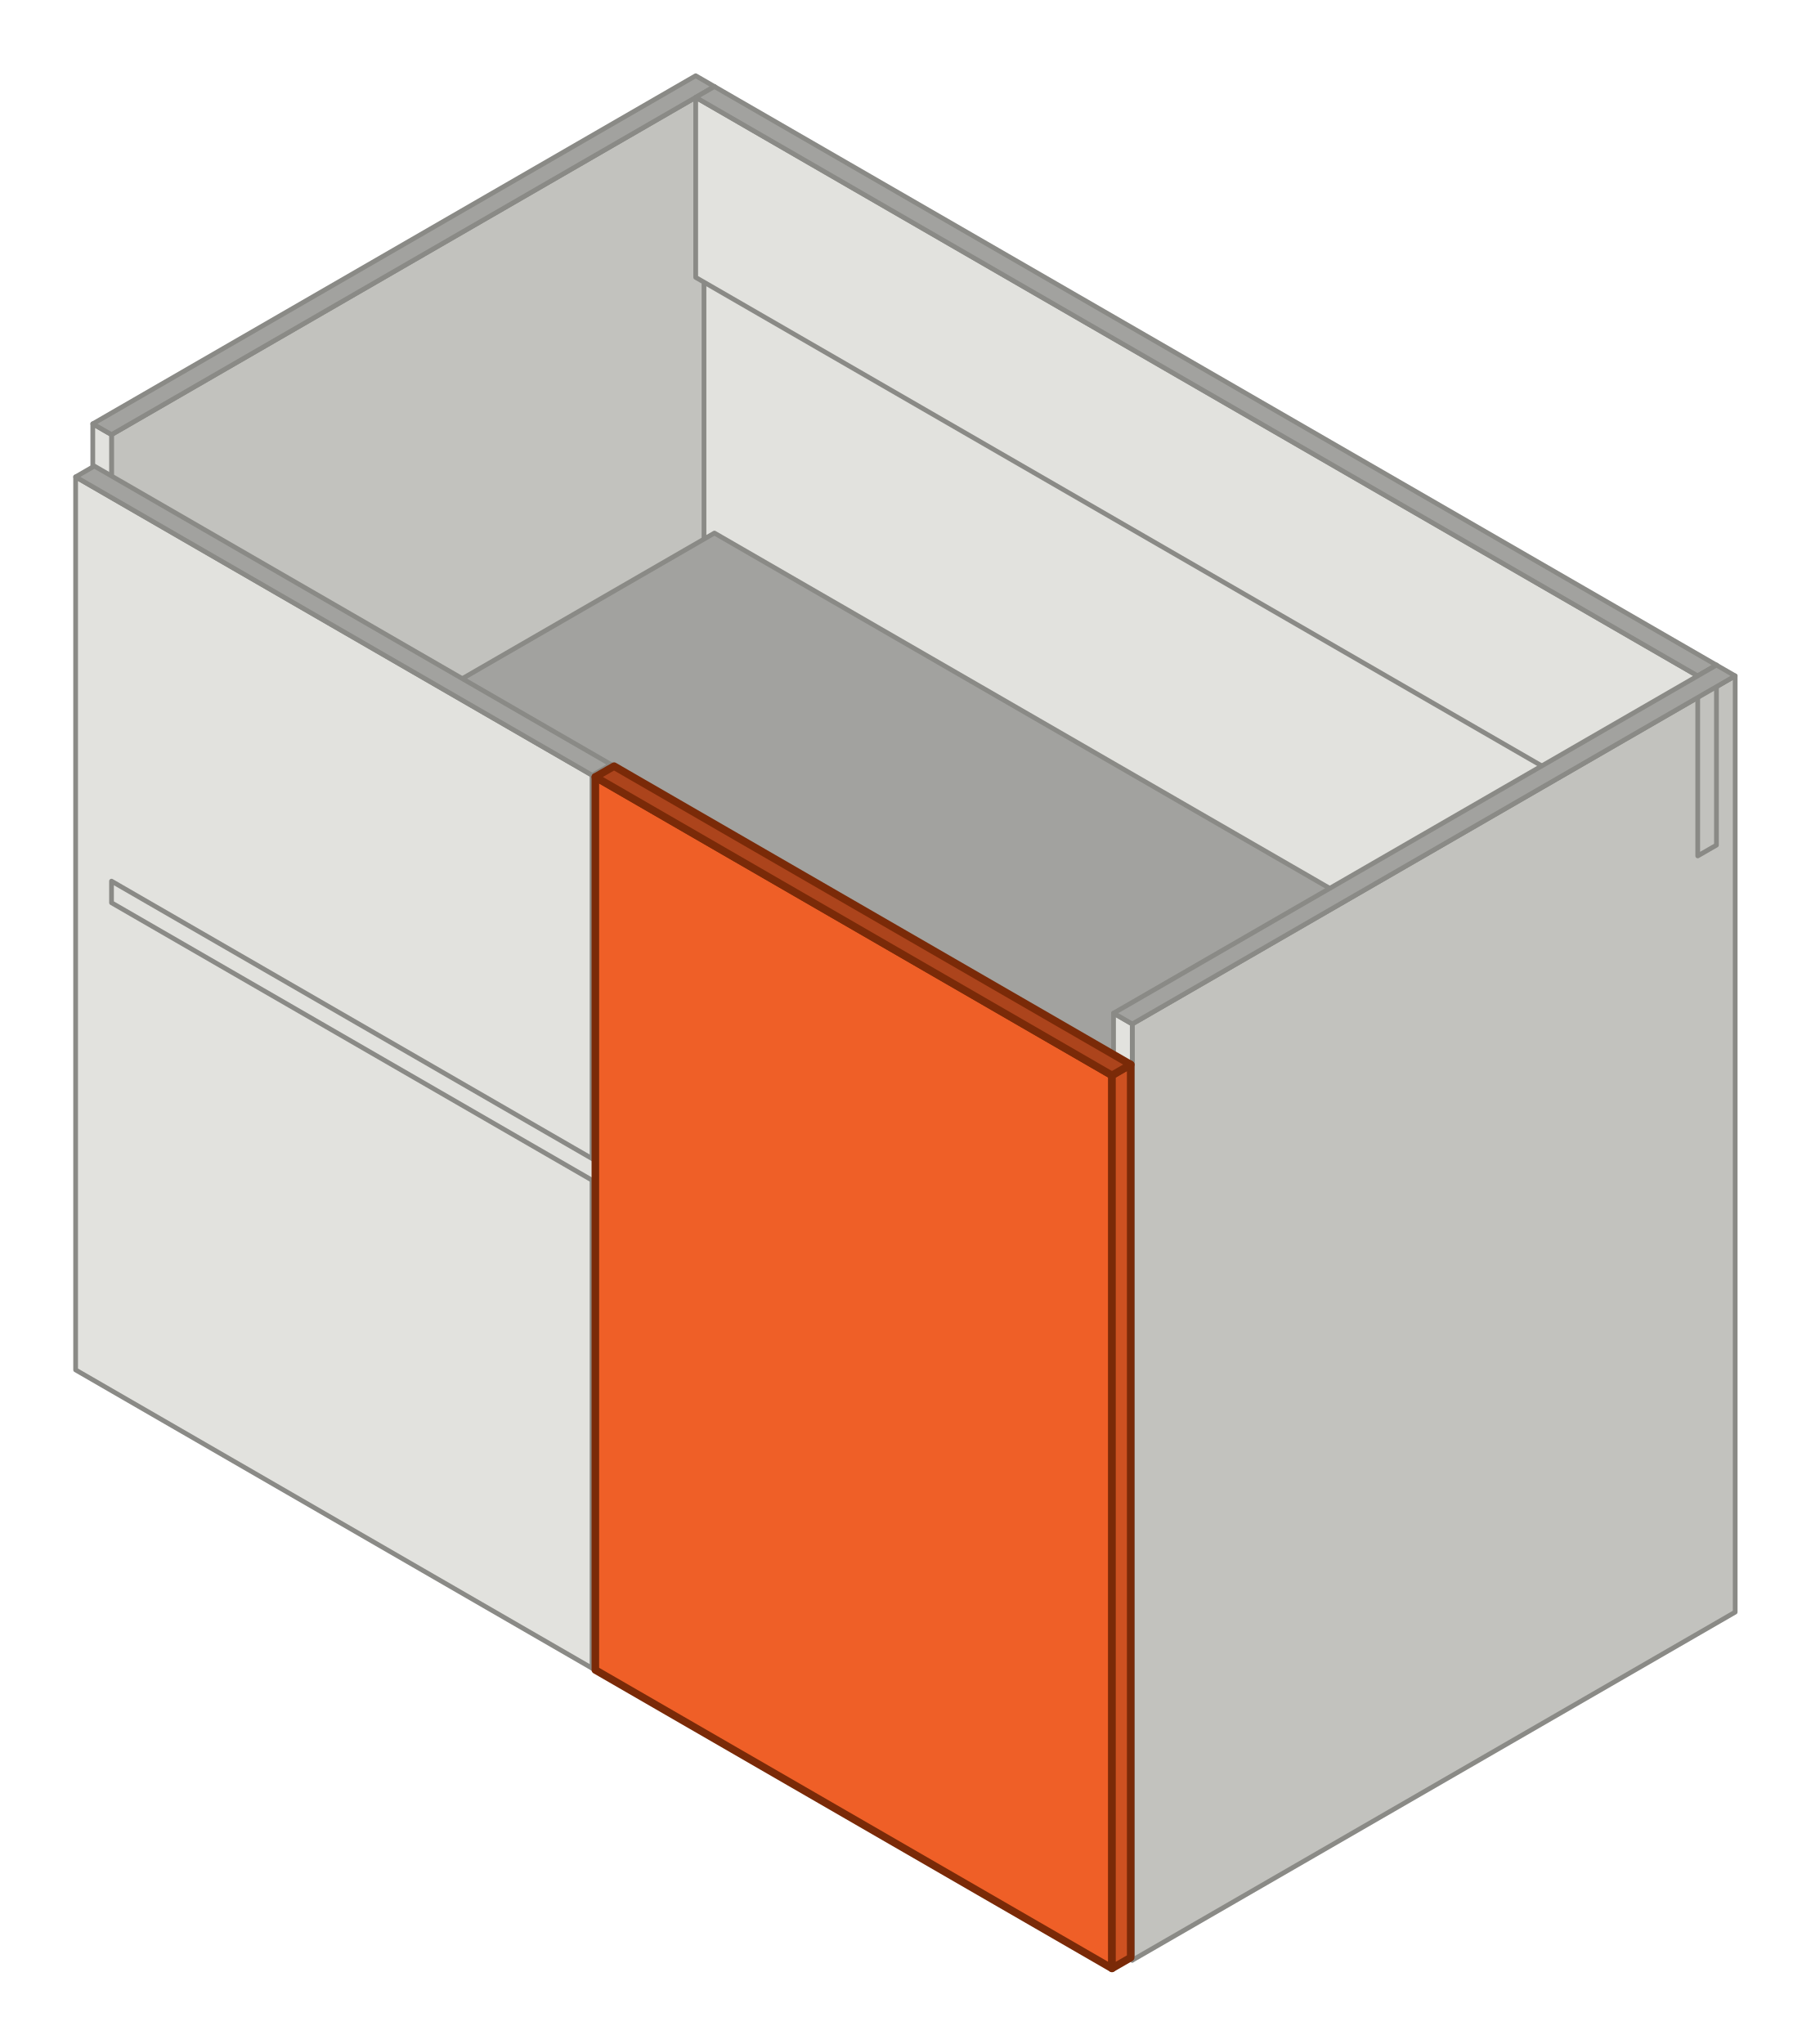
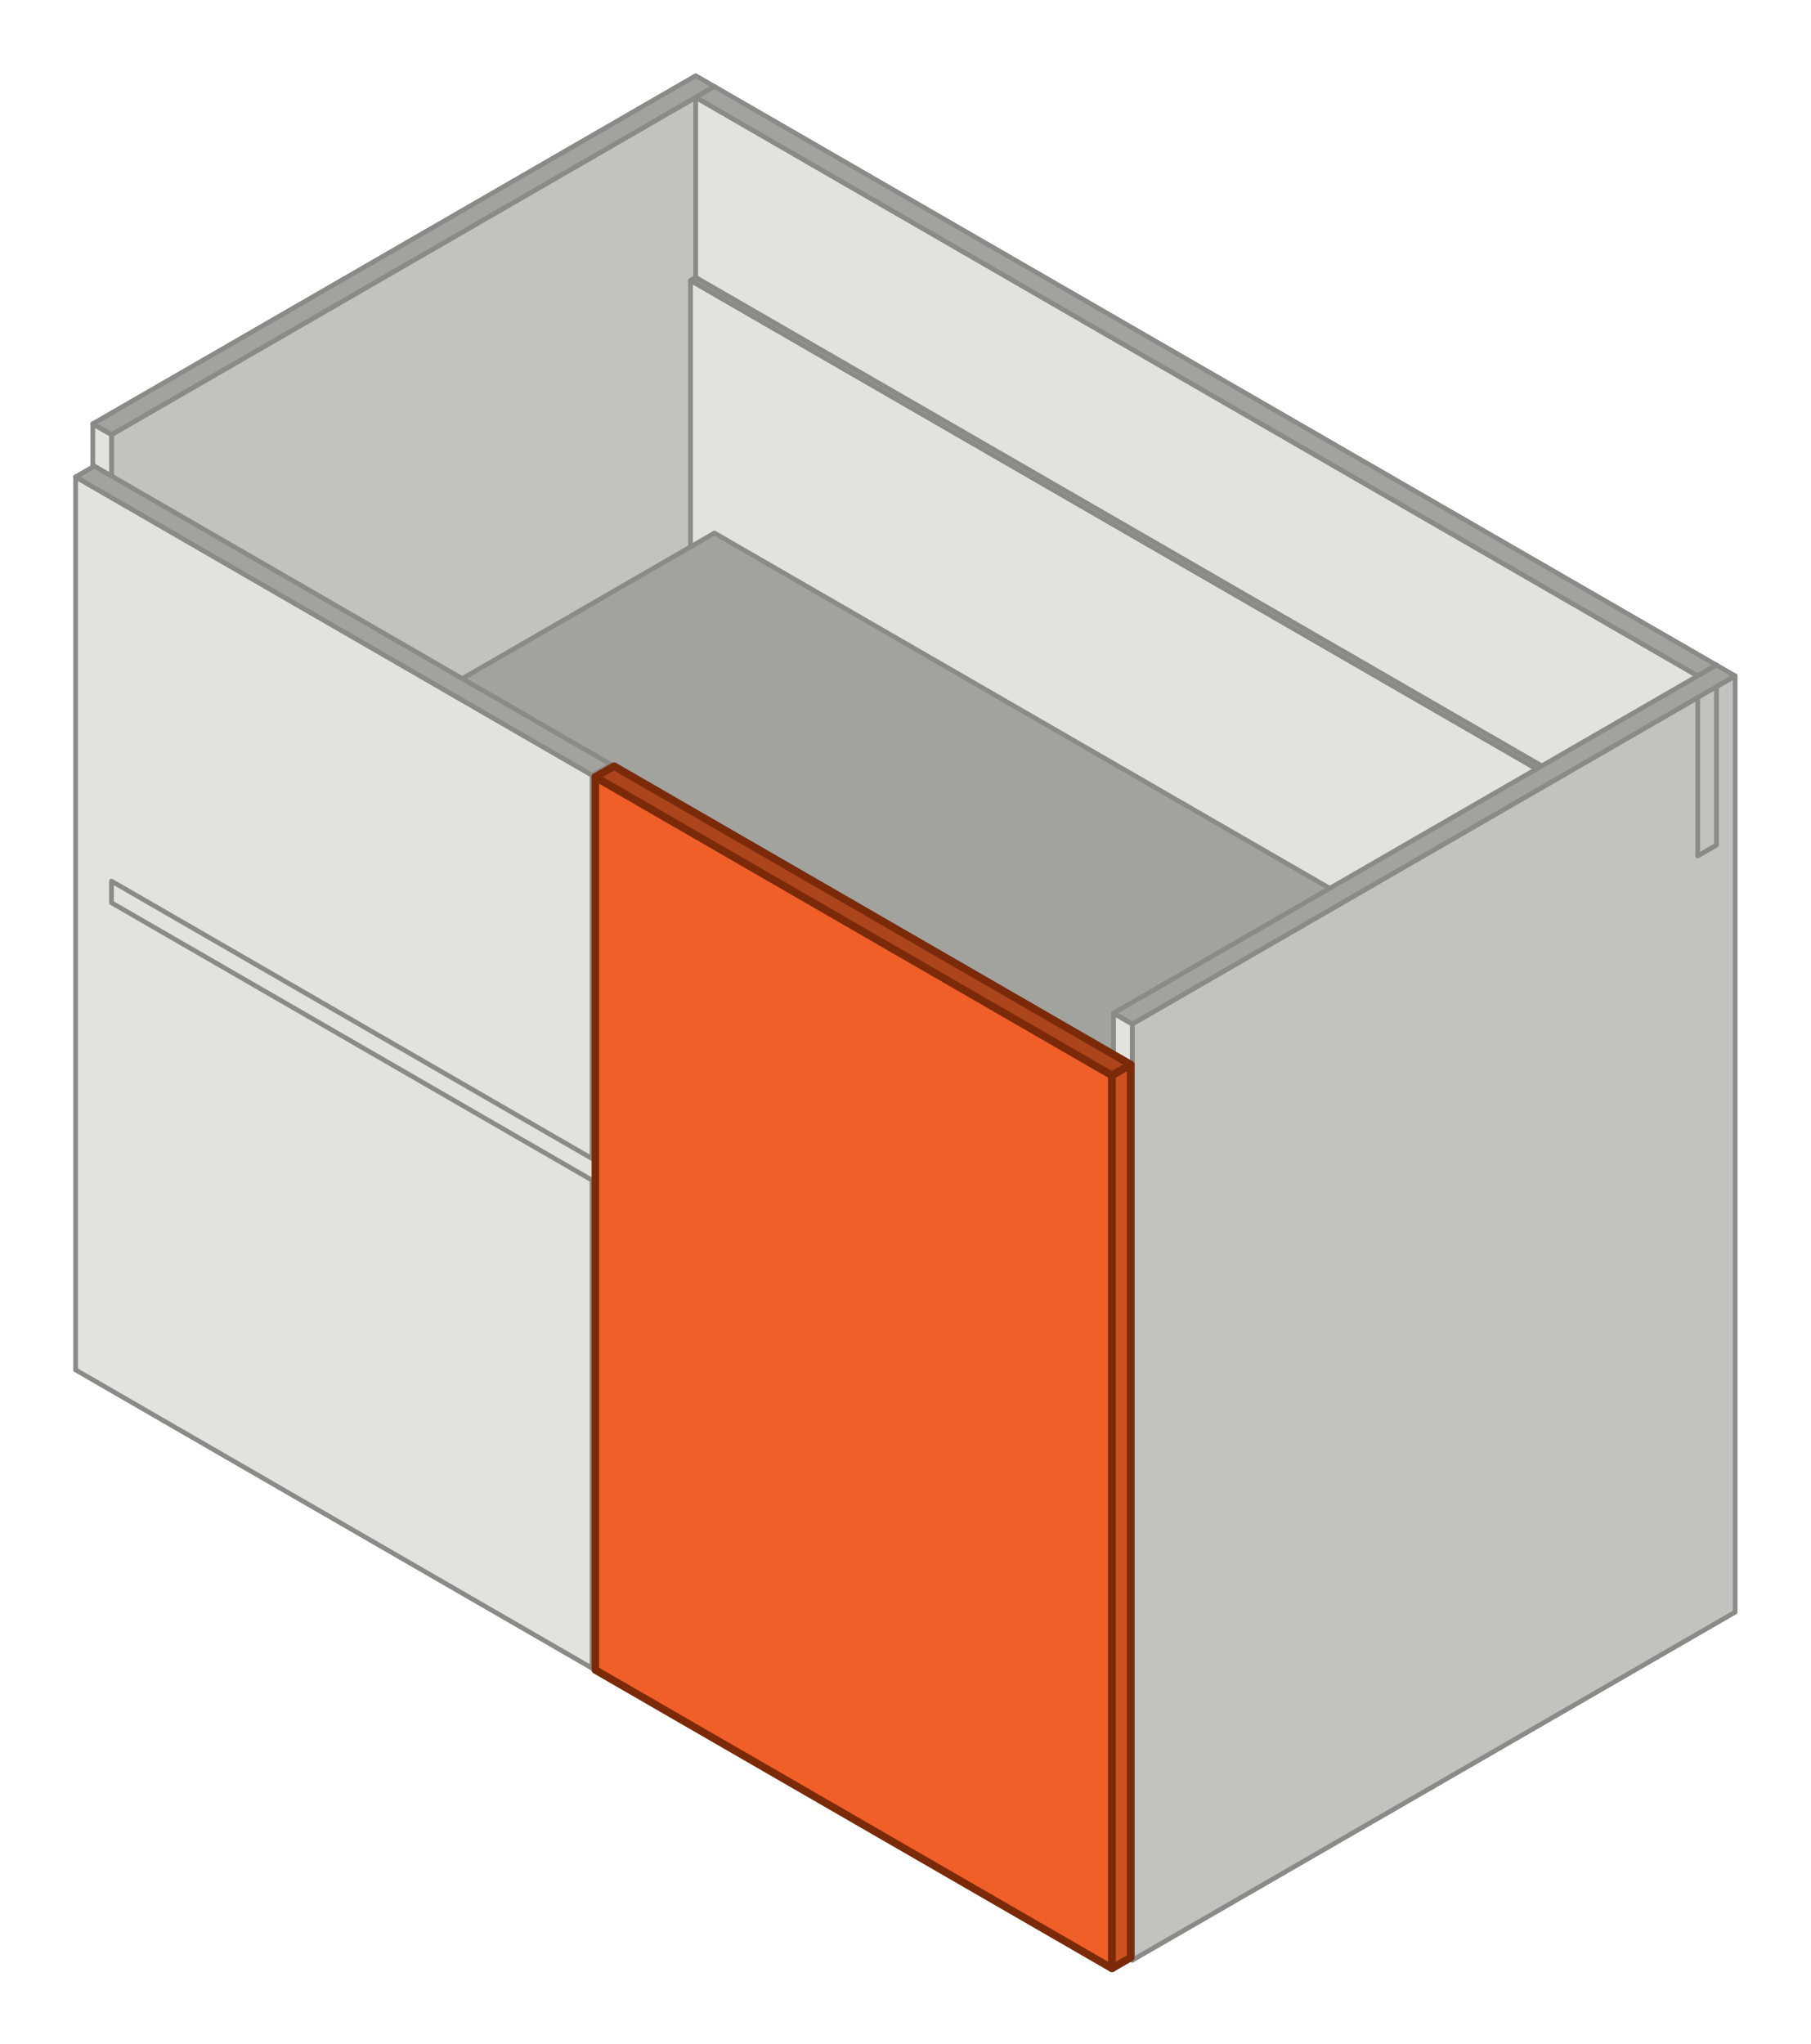
<svg xmlns="http://www.w3.org/2000/svg" viewBox="762.7 -158.1 1508.7 1702.9">
  <polygon points="1357.9,694.0 1357.9,-86.0 855.6,204.0 855.6,984.0" fill="rgb(194,194,190)" stroke="#8a8a86" stroke-width="3.94" stroke-linejoin="round" />
-   <polygon points="1349.2,681.0 1349.2,309.0 2184.1,791.0 2184.1,1163.0" fill="rgb(226,226,222)" stroke="#8a8a86" stroke-width="3.94" stroke-linejoin="round" />
+   <polygon points="1338.0,687.5 1338.0,315.5 2172.8,797.5 2172.8,1169.5" fill="rgb(226,226,222)" stroke="#8a8a86" stroke-width="3.94" stroke-linejoin="round" />
  <polygon points="1357.9,676.0 2192.7,1158.0 1690.4,1448.0 855.6,966.0" fill="rgb(162,162,159)" stroke="#8a8a86" stroke-width="3.94" stroke-linejoin="round" />
-   <polygon points="1349.2,309.0 1353.6,306.5 2188.4,788.5 2184.1,791.0" fill="rgb(162,162,159)" stroke="#8a8a86" stroke-width="3.94" stroke-linejoin="round" />
+   <polygon points="1338.0,315.5 1342.3,313.0 2177.1,795.0 2172.8,797.5" fill="rgb(162,162,159)" stroke="#8a8a86" stroke-width="3.94" stroke-linejoin="round" />
  <polygon points="840.0,975.0 855.6,984.0 855.6,204.0 840.0,195.0" fill="rgb(226,226,222)" stroke="#8a8a86" stroke-width="3.94" stroke-linejoin="round" />
-   <polygon points="1349.2,291.0 1349.2,69.0 2184.1,551.0 2184.1,773.0" fill="rgb(226,226,222)" stroke="#8a8a86" stroke-width="3.94" stroke-linejoin="round" />
+   <polygon points="1338.0,297.5 1338.0,75.5 2172.8,557.5 2172.8,779.5" fill="rgb(226,226,222)" stroke="#8a8a86" stroke-width="3.94" stroke-linejoin="round" />
  <polygon points="1342.3,-95.0 1357.9,-86.0 855.6,204.0 840.0,195.0" fill="rgb(162,162,159)" stroke="#8a8a86" stroke-width="3.94" stroke-linejoin="round" />
  <polygon points="855.6,966.0 855.6,984.0 1690.4,1466.0 1690.4,1448.0" fill="rgb(226,226,222)" stroke="#8a8a86" stroke-width="3.94" stroke-linejoin="round" />
-   <polygon points="1349.2,69.0 1353.6,66.5 2188.4,548.5 2184.1,551.0" fill="rgb(162,162,159)" stroke="#8a8a86" stroke-width="3.94" stroke-linejoin="round" />
-   <polygon points="2184.1,1163.0 2188.4,1160.5 2188.4,788.5 2184.1,791.0" fill="rgb(194,194,190)" stroke="#8a8a86" stroke-width="3.94" stroke-linejoin="round" />
+   <polygon points="1338.0,75.5 1342.3,73.0 2177.1,555.0 2172.8,557.5" fill="rgb(162,162,159)" stroke="#8a8a86" stroke-width="3.94" stroke-linejoin="round" />
  <polygon points="1357.9,286.0 2192.7,768.0 1690.4,1058.0 855.6,576.0" fill="rgb(162,162,159)" stroke="#8a8a86" stroke-width="3.94" stroke-linejoin="round" />
+   <polygon points="2172.8,1169.5 2177.1,1167.0 2177.1,795.0 2172.8,797.5" fill="rgb(194,194,190)" stroke="#8a8a86" stroke-width="3.94" stroke-linejoin="round" />
  <polygon points="825.7,983.2 825.7,239.2 1256.1,487.8 1256.1,1231.8" fill="rgb(226,226,222)" stroke="#8a8a86" stroke-width="3.94" stroke-linejoin="round" />
  <polygon points="1342.3,73.0 1342.3,-77.0 2177.1,405.0 2177.1,555.0" fill="rgb(226,226,222)" stroke="#8a8a86" stroke-width="3.94" stroke-linejoin="round" />
  <polygon points="2192.7,1158.0 2192.7,1176.0 1690.4,1466.0 1690.4,1448.0" fill="rgb(194,194,190)" stroke="#8a8a86" stroke-width="3.94" stroke-linejoin="round" />
  <polygon points="1342.3,-77.0 1357.9,-86.0 2192.7,396.0 2177.1,405.0" fill="rgb(162,162,159)" stroke="#8a8a86" stroke-width="3.94" stroke-linejoin="round" />
  <polygon points="1256.1,1231.8 1271.7,1222.8 1271.7,478.8 1256.1,487.8" fill="rgb(194,194,190)" stroke="#8a8a86" stroke-width="3.94" stroke-linejoin="round" />
  <polygon points="855.6,576.0 855.6,594.0 1690.4,1076.0 1690.4,1058.0" fill="rgb(226,226,222)" stroke="#8a8a86" stroke-width="3.94" stroke-linejoin="round" />
-   <polygon points="2184.1,773.0 2188.4,770.5 2188.4,548.5 2184.1,551.0" fill="rgb(194,194,190)" stroke="#8a8a86" stroke-width="3.94" stroke-linejoin="round" />
+   <polygon points="2172.8,779.5 2177.1,777.0 2177.1,555.0 2172.8,557.5" fill="rgb(194,194,190)" stroke="#8a8a86" stroke-width="3.94" stroke-linejoin="round" />
  <polygon points="825.7,239.2 841.3,230.2 1271.7,478.8 1256.1,487.8" fill="rgb(162,162,159)" stroke="#8a8a86" stroke-width="3.94" stroke-linejoin="round" />
  <polygon points="2192.7,768.0 2192.7,786.0 1690.4,1076.0 1690.4,1058.0" fill="rgb(194,194,190)" stroke="#8a8a86" stroke-width="3.94" stroke-linejoin="round" />
  <polygon points="2208.3,1185.0 2208.3,405.0 1706.0,695.0 1706.0,1475.0" fill="rgb(194,194,190)" stroke="#8a8a86" stroke-width="3.94" stroke-linejoin="round" />
  <polygon points="2177.1,555.0 2192.7,546.0 2192.7,396.0 2177.1,405.0" fill="rgb(194,194,190)" stroke="#8a8a86" stroke-width="3.94" stroke-linejoin="round" />
  <polygon points="1690.4,1466.0 1706.0,1475.0 1706.0,695.0 1690.4,686.0" fill="rgb(226,226,222)" stroke="#8a8a86" stroke-width="3.94" stroke-linejoin="round" />
  <polygon points="2192.7,396.0 2208.3,405.0 1706.0,695.0 1690.4,686.0" fill="rgb(162,162,159)" stroke="#8a8a86" stroke-width="3.94" stroke-linejoin="round" />
  <polygon points="1258.7,1233.2 1258.7,489.2 1689.1,737.8 1689.1,1481.8" fill="rgb(239,95,39)" stroke="#7a2a08" stroke-width="6.31" stroke-linejoin="round" />
  <polygon points="1689.1,1481.8 1704.7,1472.8 1704.7,728.8 1689.1,737.8" fill="rgb(205,81,33)" stroke="#7a2a08" stroke-width="6.31" stroke-linejoin="round" />
  <polygon points="1258.7,489.2 1274.3,480.2 1704.7,728.8 1689.1,737.8" fill="rgb(172,68,28)" stroke="#7a2a08" stroke-width="6.31" stroke-linejoin="round" />
</svg>
